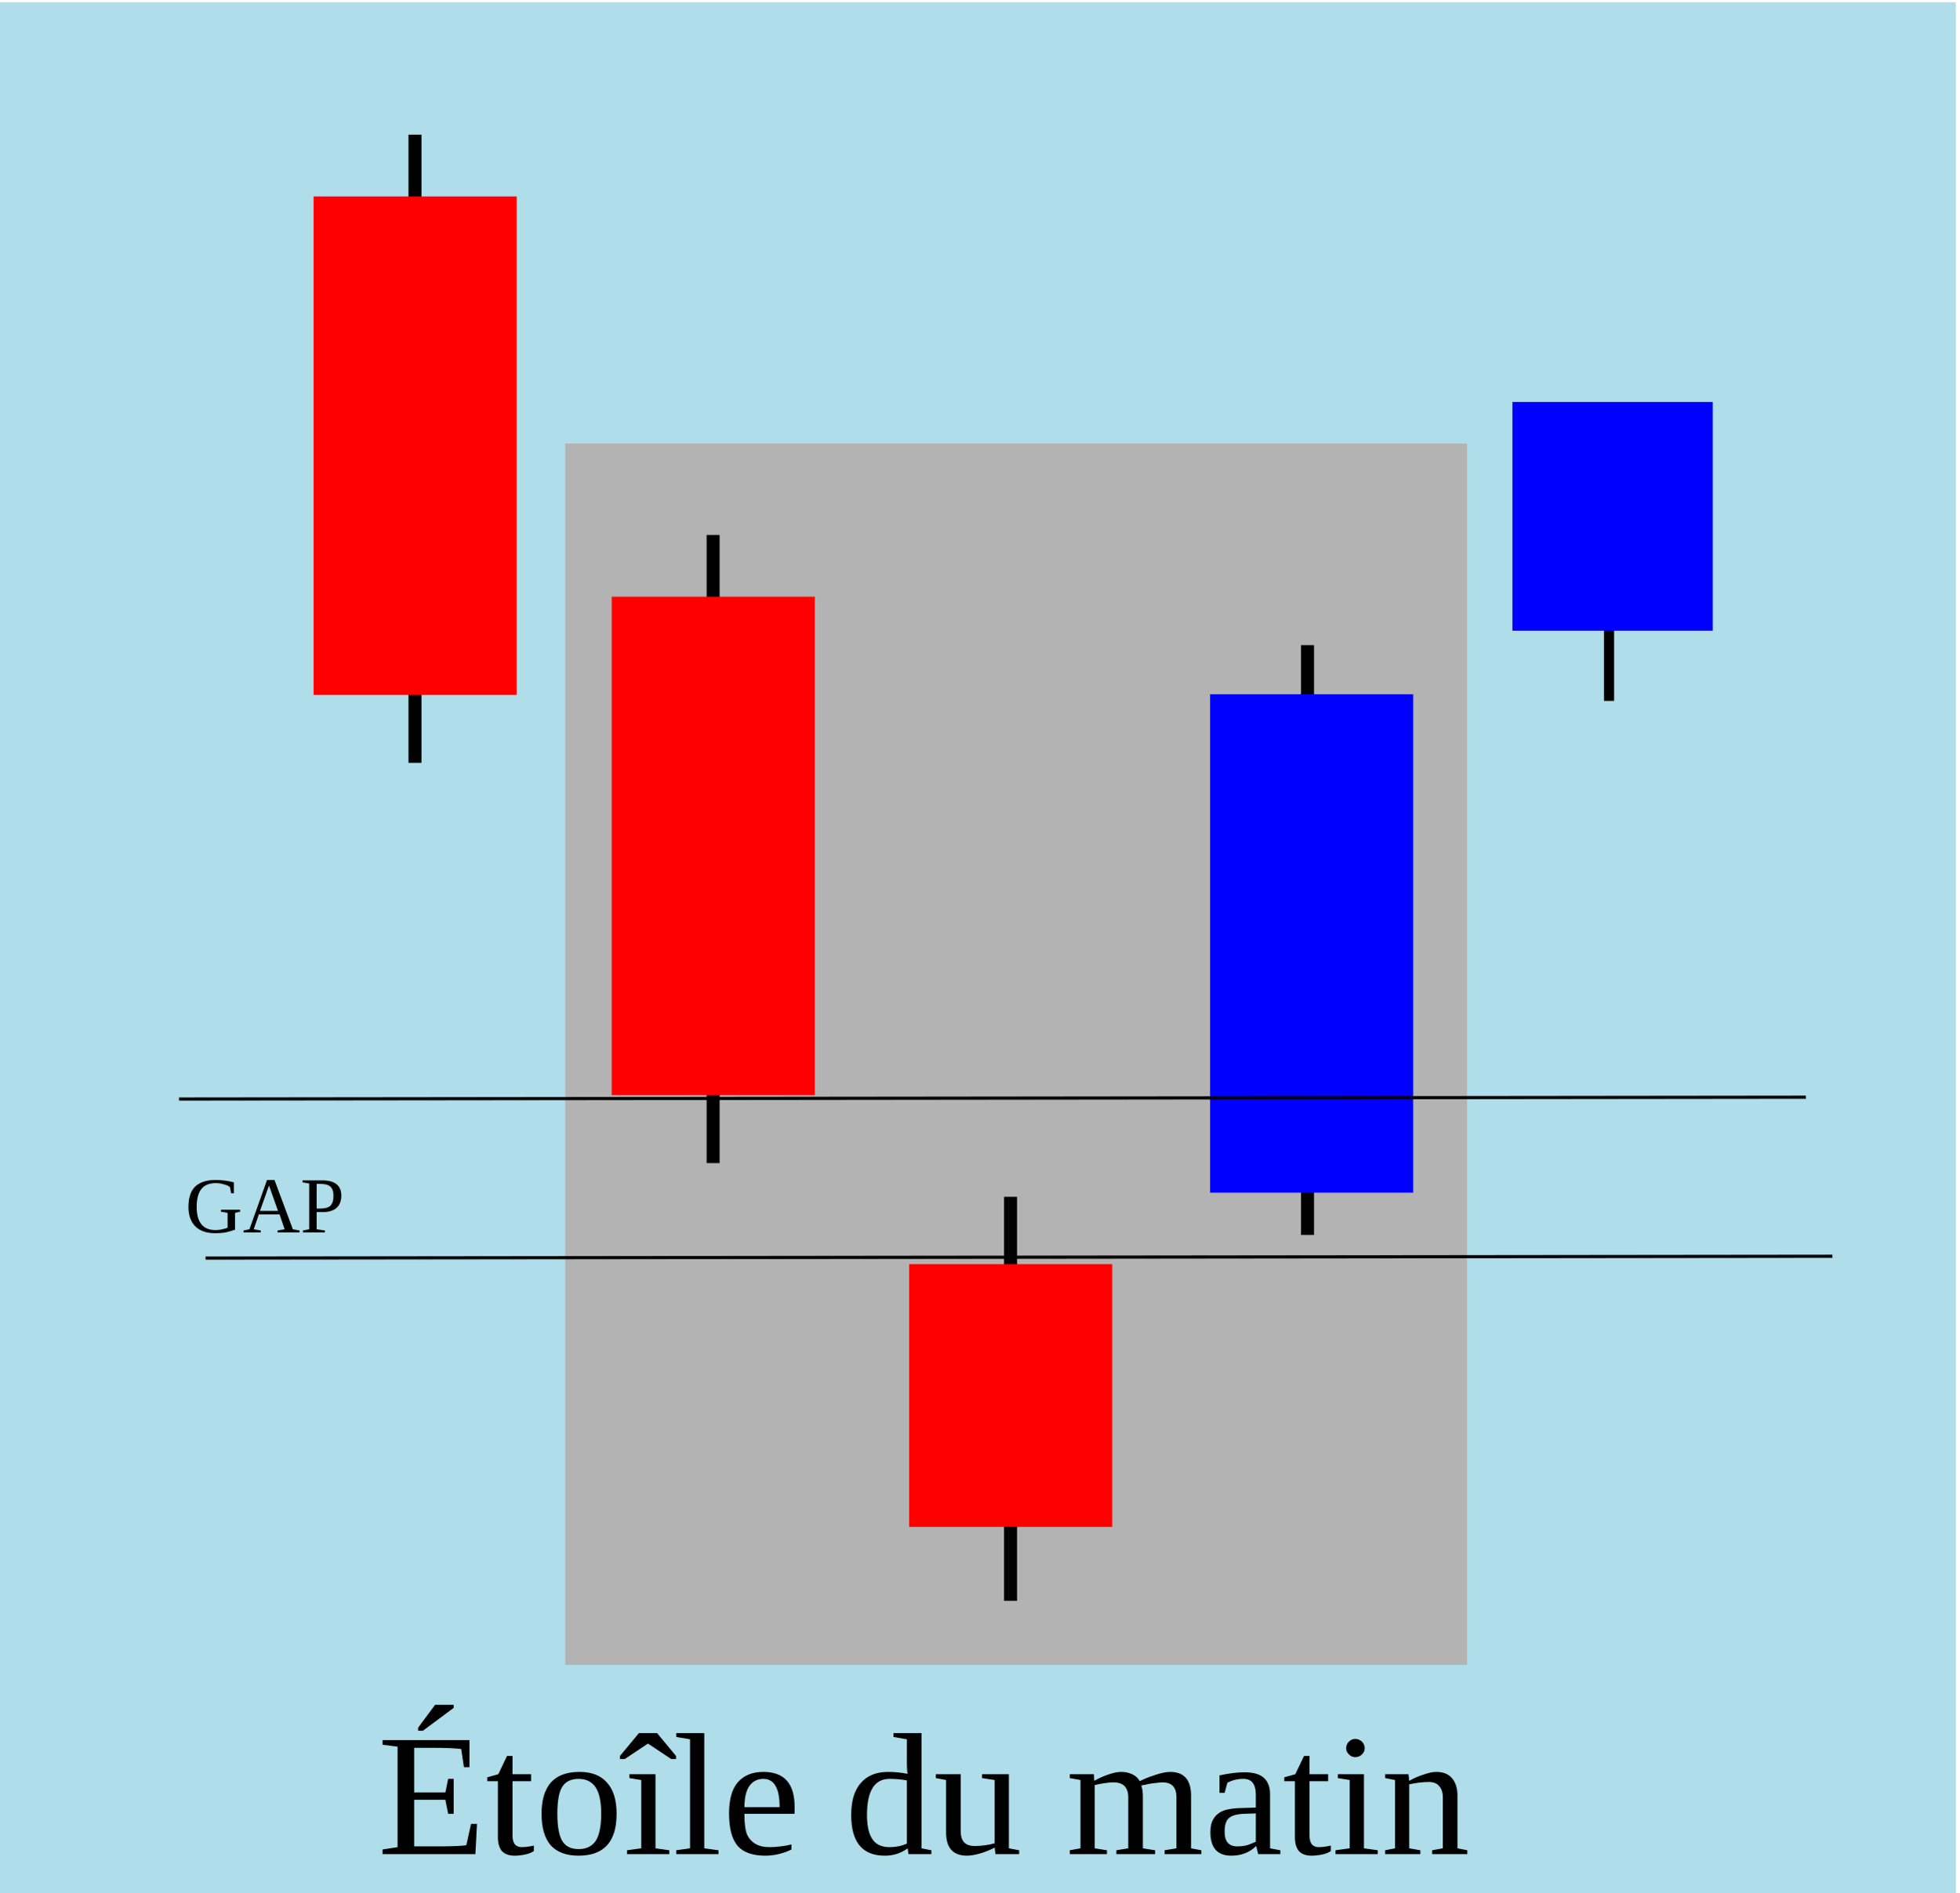
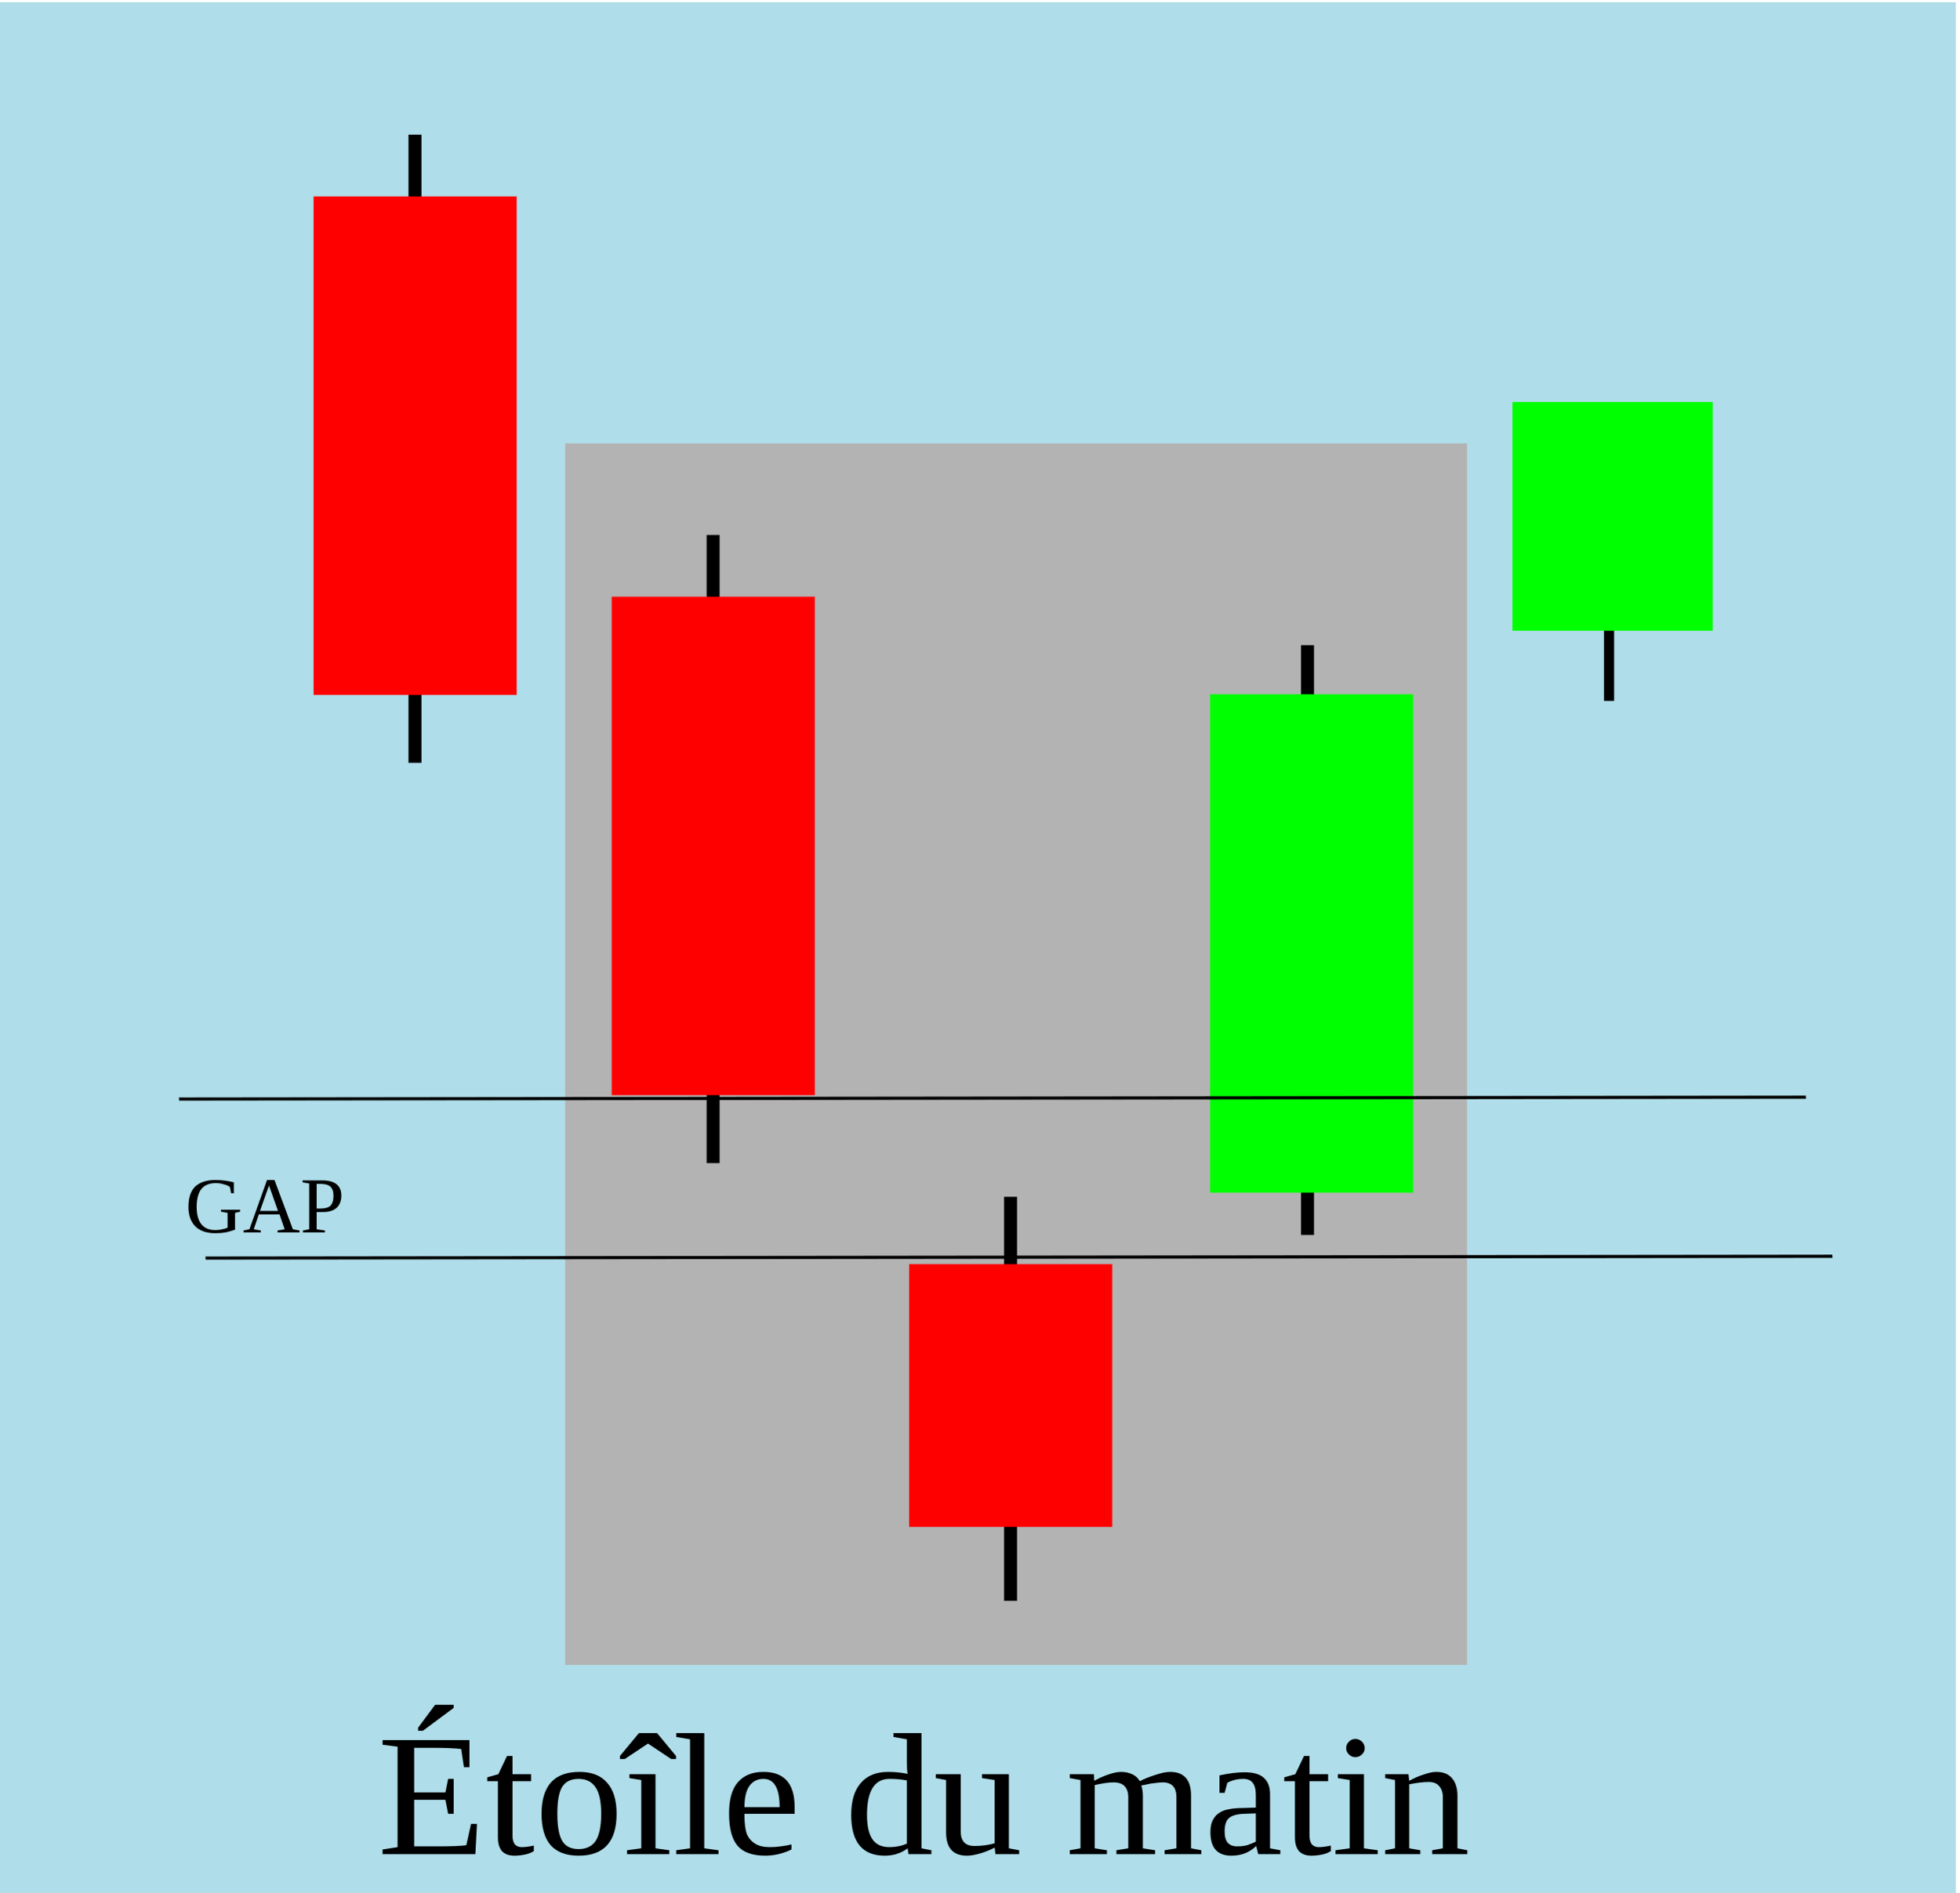
<svg xmlns="http://www.w3.org/2000/svg" xmlns:xlink="http://www.w3.org/1999/xlink" width="295.564" height="285.593" viewBox="0 0 78.201 75.563" version="1.1" id="svg5">
  <defs id="defs2">
    <color-profile name="Ancor-Communications-Inc-26-" xlink:href="../../../.local/share/icc/edid-491734c94d8a1e12b83753a7c970504c.icc" id="color-profile188" />
  </defs>
  <g id="layer1" transform="translate(-0.03712976,0.03813524)">
    <rect style="fill:#afdde9;stroke-width:1.014" id="rect842" width="78.201" height="75.563" x="-0.098" y="0.051" />
    <rect style="fill:#b3b3b3;stroke-width:0.266" id="rect1083" width="35.998" height="48.764" x="22.597" y="17.665" />
    <rect style="fill:#000000;stroke-width:0.32" id="rect167" width="0.518" height="25.078" x="16.342" y="5.338" />
    <rect style="fill:#ff0000;stroke-width:0.448" id="rect113" width="8.107" height="19.9" x="12.554" y="7.804" />
    <rect style="fill:#000000;stroke-width:0.32" id="rect167-9" width="0.518" height="25.078" x="28.242" y="21.318" />
    <rect style="fill:#ff0000;stroke-width:0.448" id="rect113-7" width="8.107" height="19.9" x="24.453" y="23.783" />
    <rect style="fill:#000000;stroke-width:0.31" id="rect167-93" width="0.518" height="23.548" x="51.967" y="25.718" />
-     <rect style="fill:#0000ff;stroke-width:0.448" id="rect113-19" width="8.107" height="19.9" x="48.338" y="27.678" />
+     <rect style="fill:#00ff00;stroke-width:0.448" id="rect113-19" width="8.107" height="19.9" x="48.338" y="27.678" />
    <rect style="fill:#000000;stroke-width:0.193" id="rect167-7" width="0.402" height="11.776" x="64.061" y="16.168" />
-     <rect style="fill:#0000ff;stroke-width:0.302" id="rect113-8" width="7.996" height="9.134" x="60.405" y="16.008" />
+     <rect style="fill:#00ff00;stroke-width:0.302" id="rect113-8" width="7.996" height="9.134" x="60.405" y="16.008" />
    <rect style="fill:#000000;stroke-width:0.256" id="rect167-6" width="0.518" height="16.13" x="40.114" y="47.742" />
    <rect style="fill:#ff0000;stroke-width:0.326" id="rect113-1" width="8.107" height="10.49" x="36.326" y="50.43" />
    <text xml:space="preserve" style="font-size:7.009px;fill:#000000;stroke-width:0.584" x="14.969" y="74.646" id="text910" transform="scale(1.00893,0.9911489)">
      <tspan id="tspan908" style="stroke-width:0.584" x="14.969" y="74.646">Étoîle du matin</tspan>
    </text>
    <text xml:space="preserve" style="font-size:3.175px;fill:#000000;stroke-width:0.265" x="7.432" y="49.165" id="text508">
      <tspan id="tspan506" style="fill:#000000;stroke-width:0.265" x="7.432" y="49.165">GAP</tspan>
    </text>
    <rect style="fill:#000000;stroke-width:0.253" id="rect167-3" width="0.126" height="64.935" x="43.849" y="4.727" transform="matrix(0.05595404,0.9984333,0.9999994,-0.00111248,0,0)" />
    <rect style="fill:#000000;stroke-width:0.253" id="rect167-3-7" width="0.126" height="64.935" x="50.21" y="5.429" transform="matrix(0.05595404,0.9984333,0.9999994,-0.00111248,0,0)" />
  </g>
</svg>
